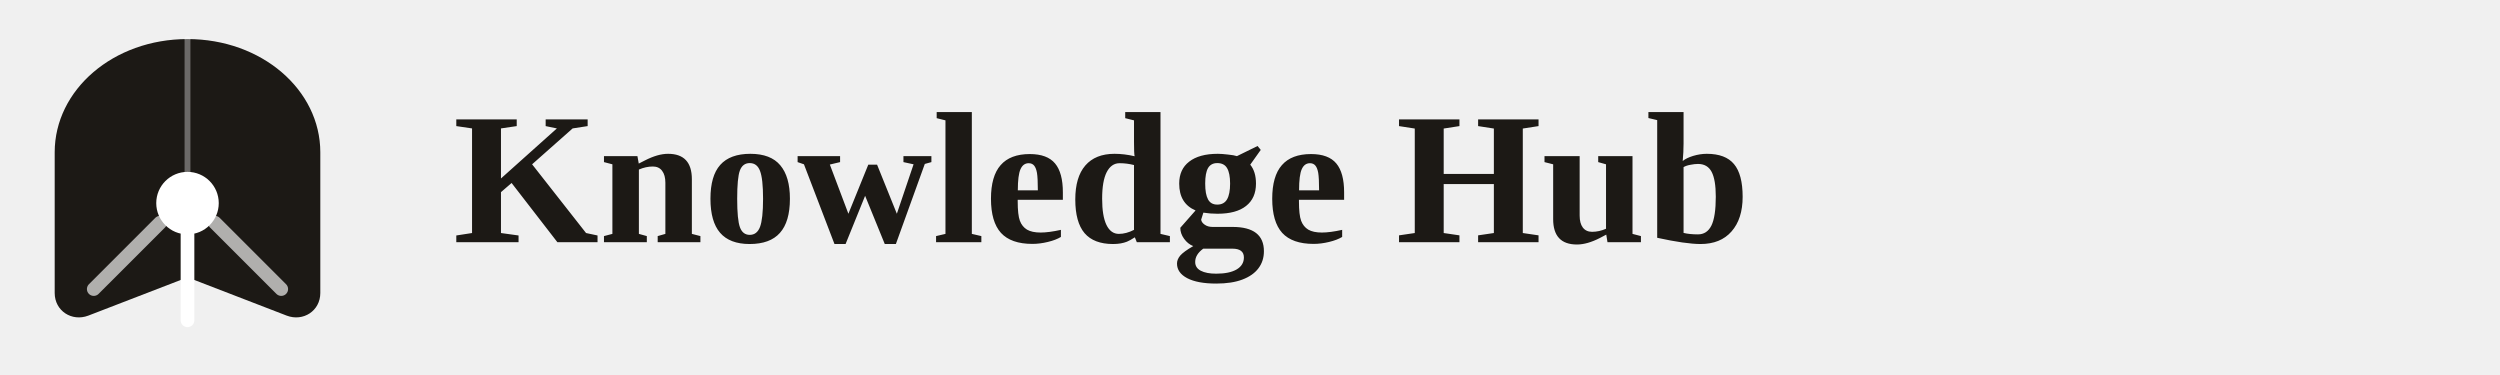
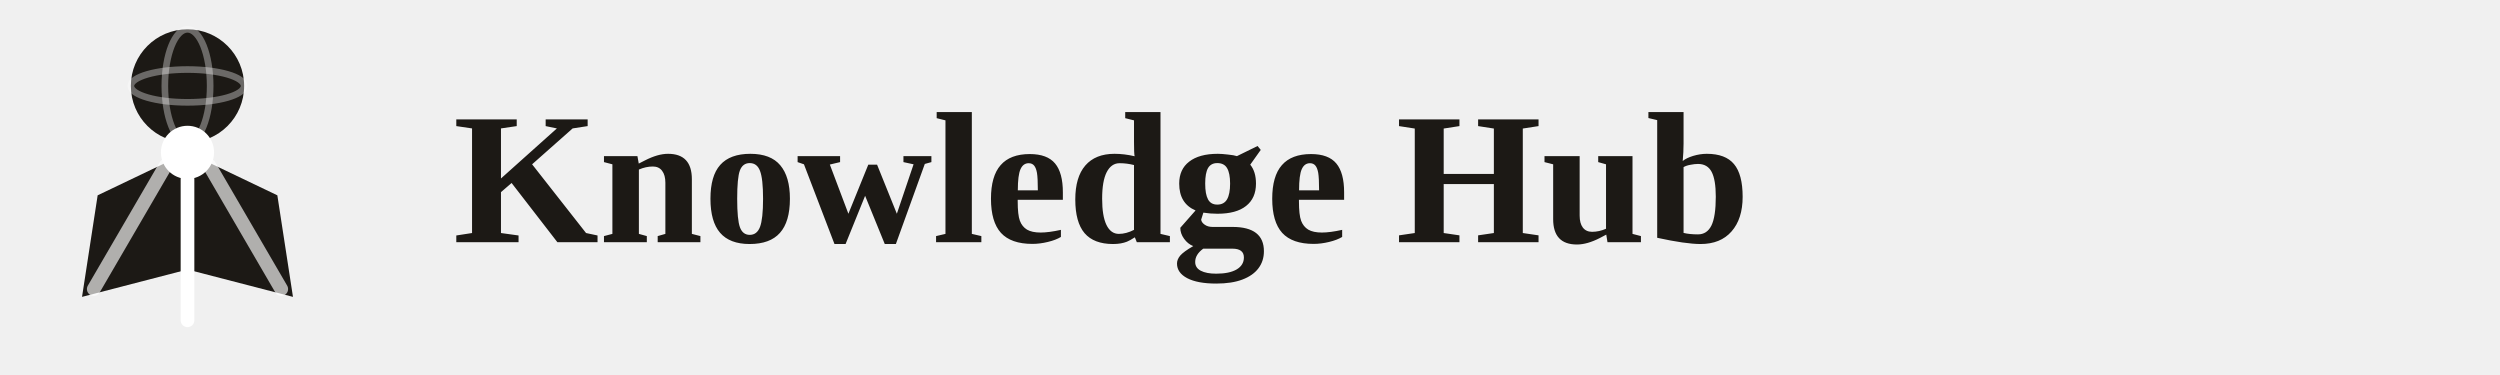
<svg xmlns="http://www.w3.org/2000/svg" viewBox="0 0 320 48" fill="none" role="img" aria-label="Knowledge Hub">
-   <g transform="translate(0, 0)">
-     <path d="M24 5C14.5 5 7 11.5 7 19.5V37.5C7 39.8 9.2 41.2 11.3 40.4L24 35.5L36.7 40.4C38.8 41.2 41 39.8 41 37.5V19.5C41 11.5 33.5 5 24 5Z" fill="#1c1915" />
-     <path d="M24 5V35.5" stroke="#ffffff" stroke-width="0.75" stroke-linecap="round" opacity="0.35" />
-     <circle cx="24" cy="26" r="4" fill="#ffffff" />
-     <path d="M24 30V41" stroke="#ffffff" stroke-width="1.75" stroke-linecap="round" />
-     <path d="M20.5 28.5L12 37" stroke="#ffffff" stroke-width="1.75" stroke-linecap="round" opacity="0.65" />
-     <path d="M27.5 28.5L36 37" stroke="#ffffff" stroke-width="1.75" stroke-linecap="round" opacity="0.65" />
+   <g>
+     <circle cx="24" cy="11" r="7.25" fill="#1c1915" />
+     <ellipse cx="24" cy="11" rx="7.25" ry="2.1" stroke="#ffffff" stroke-width="0.85" fill="none" opacity="0.35" />
+     <ellipse cx="24" cy="11" rx="2.9" ry="7.25" stroke="#ffffff" stroke-width="0.85" fill="none" opacity="0.35" />
+     <path d="M24 19.5L12.5 25L10.5 38L24 34.5Z" fill="#1c1915" />
+     <path d="M24 19.5L35.5 25L37.5 38L24 34.5Z" fill="#1c1915" />
+     <circle cx="24" cy="19.5" r="3.4" fill="#ffffff" />
+     <path d="M24 22.9V41" stroke="#ffffff" stroke-width="1.75" stroke-linecap="round" />
+     <path d="M21.2 21.2L12 37" stroke="#ffffff" stroke-width="1.75" stroke-linecap="round" opacity="0.65" />
+     <path d="M26.8 21.2L36 37" stroke="#ffffff" stroke-width="1.75" stroke-linecap="round" opacity="0.65" />
  </g>
  <text x="58" y="31" font-family="'Source Serif 4', Georgia, 'Times New Roman', serif" font-size="24" font-weight="600" fill="#1c1915">Knowledge Hub</text>
</svg>
